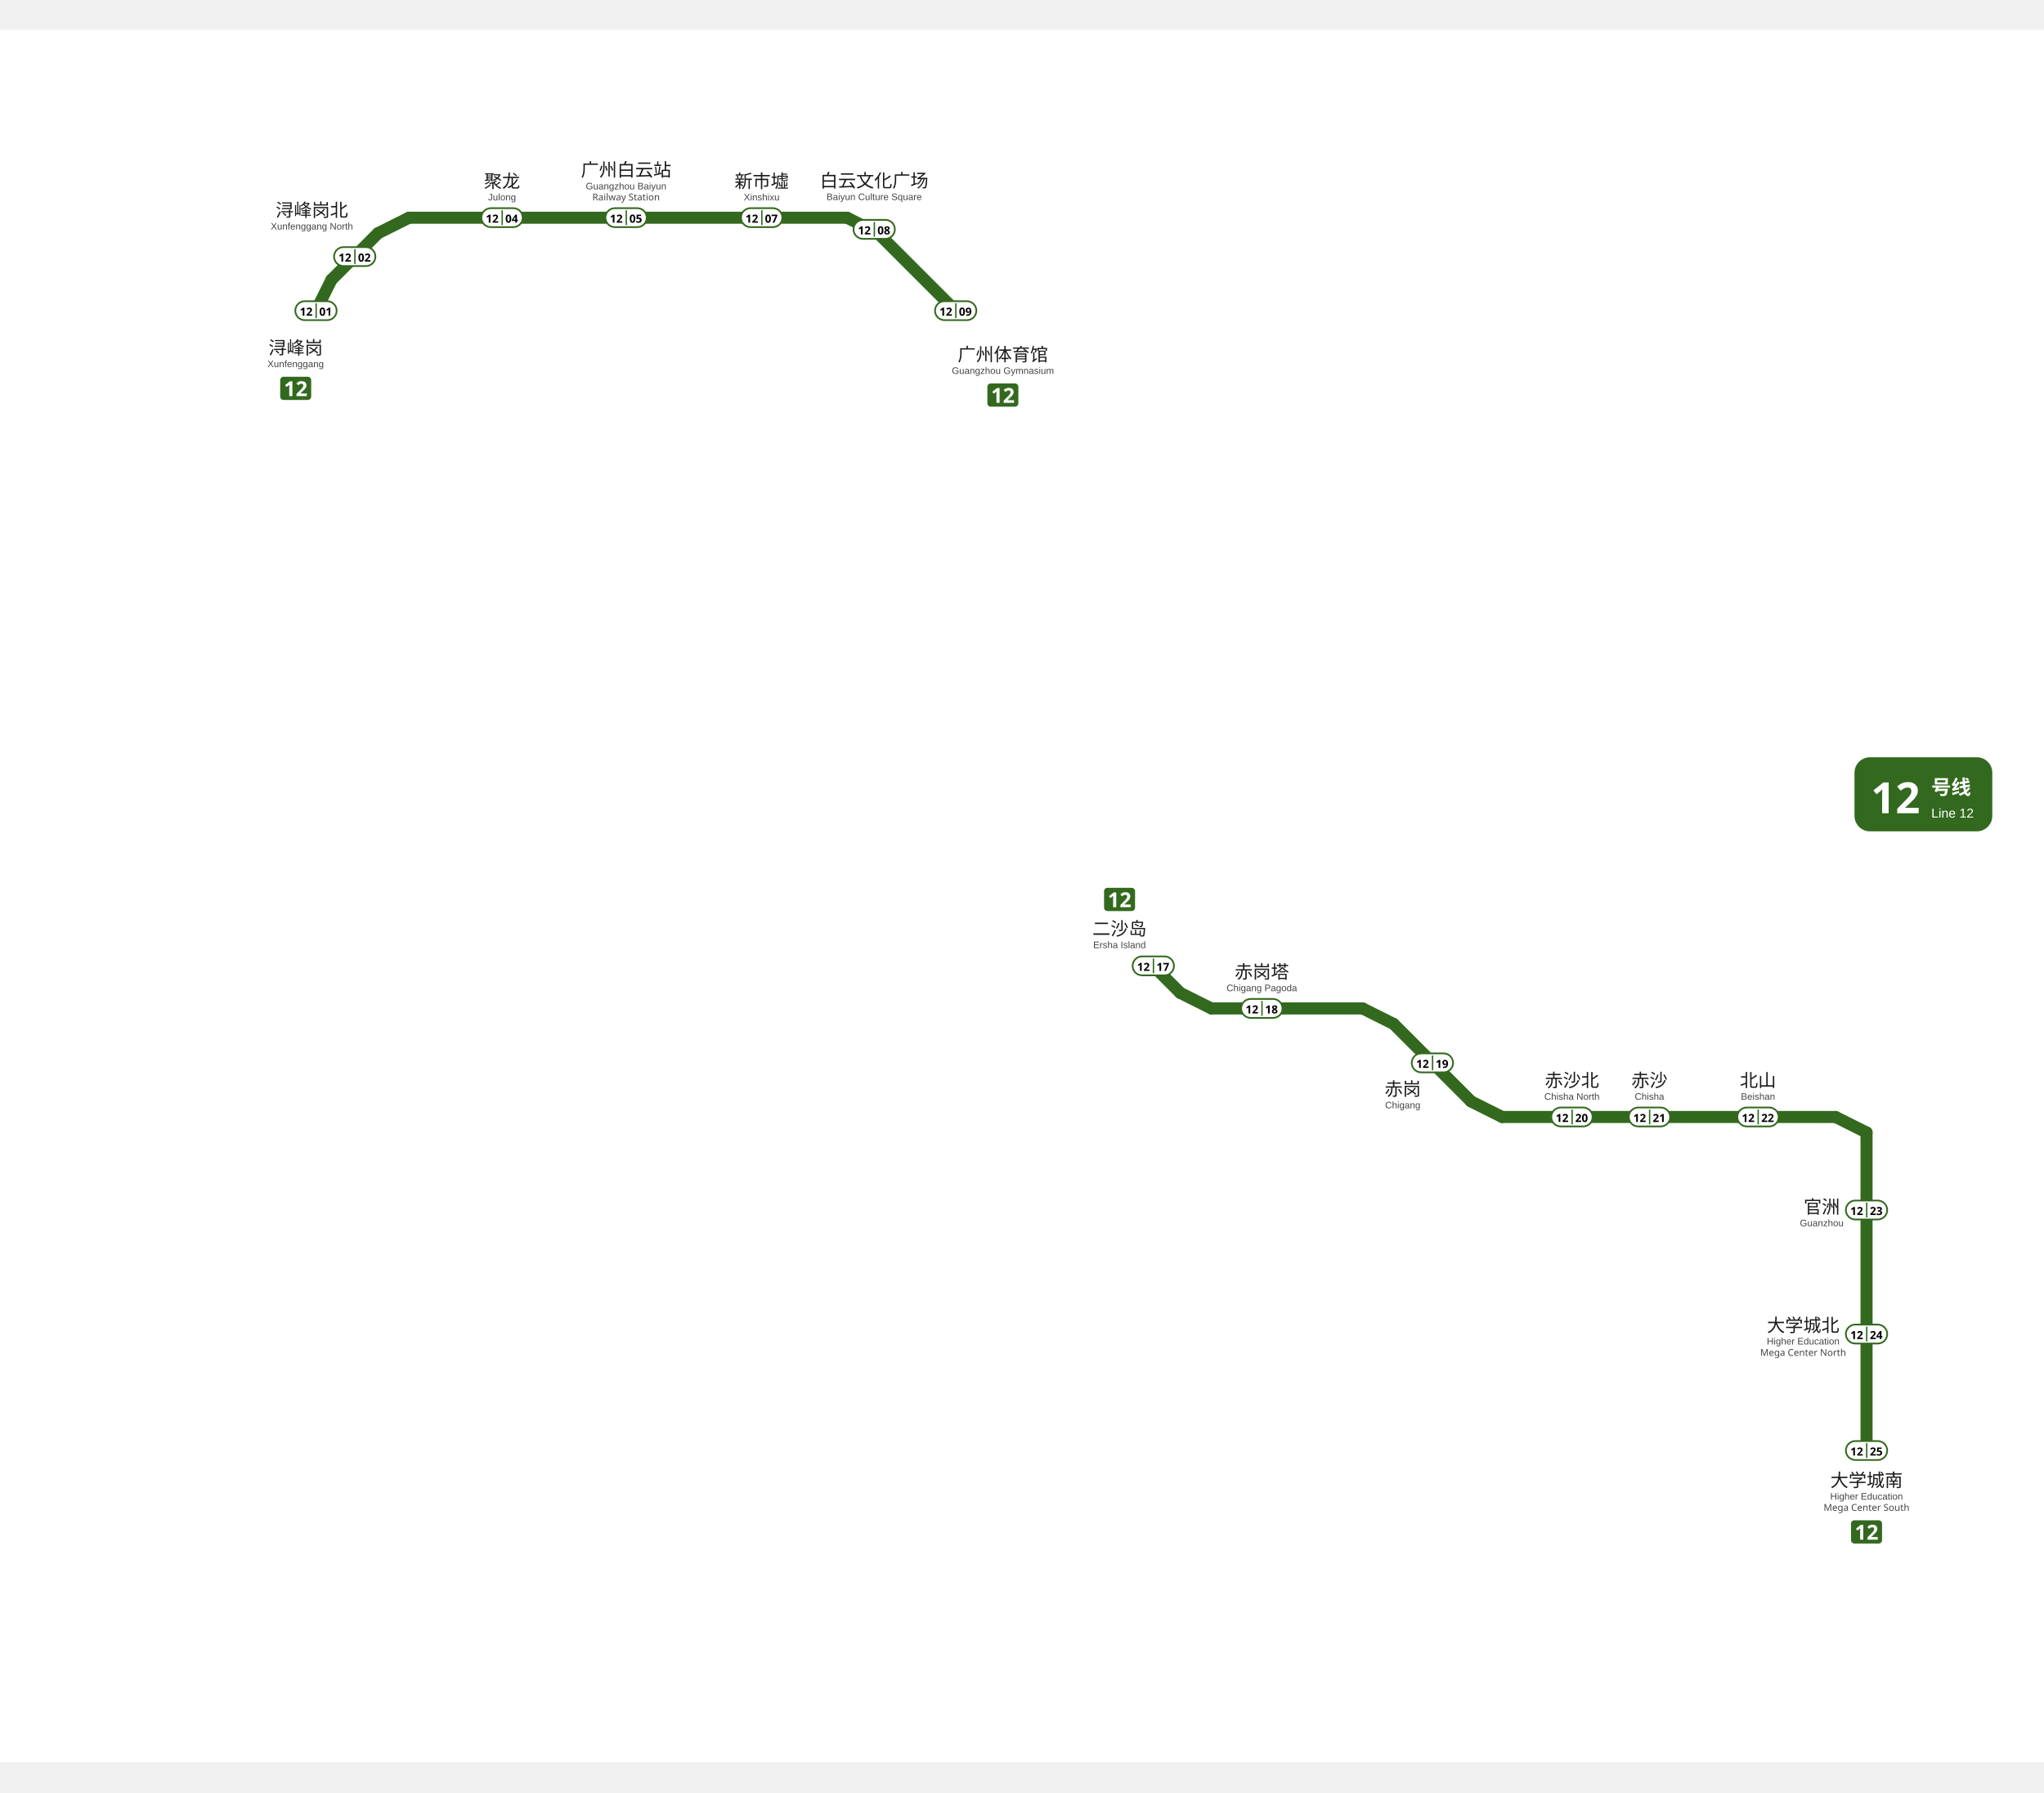
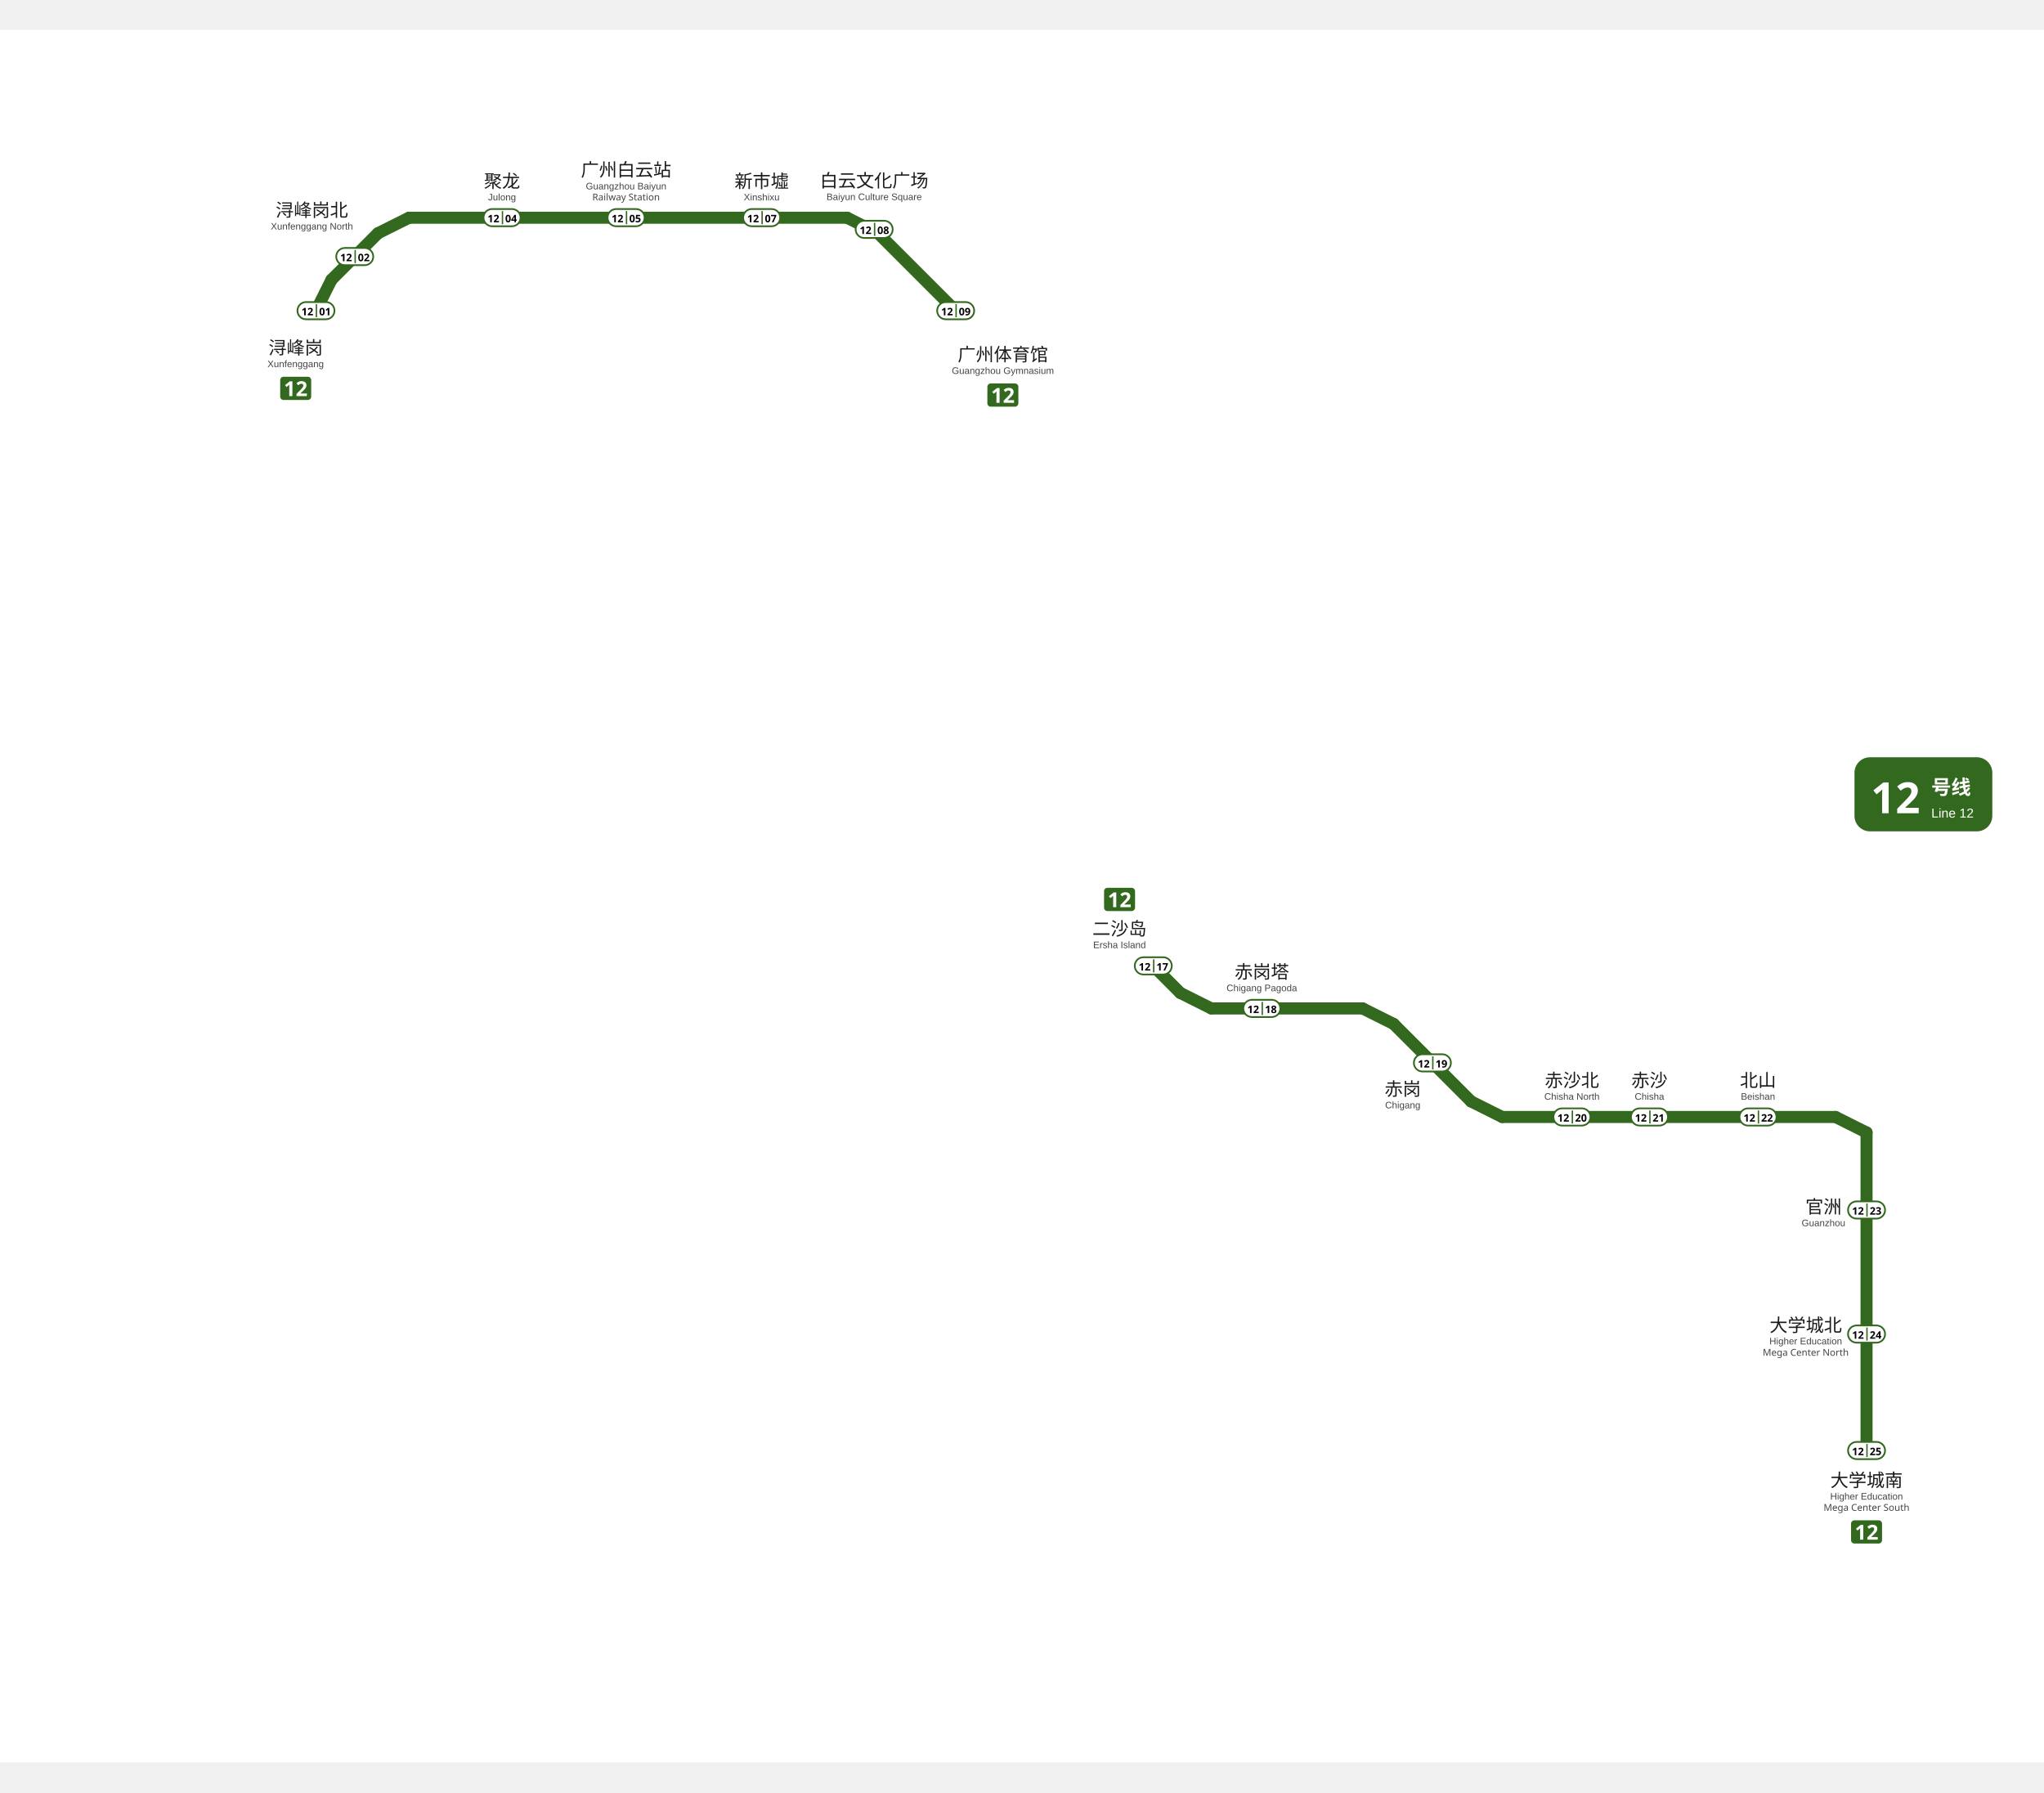
<svg xmlns="http://www.w3.org/2000/svg" data-multi="1" data-chains="浔峰岗,浔峰岗北,聚龙,广州白云站,新市墟,白云文化广场,广州体育馆|二沙岛,赤岗塔,赤岗,赤沙北,赤沙,北山,官洲,大学城北,大学城南" viewBox="883.1 577.2 1186.4 1005.6" data-pins="二沙岛,北山,大学城北,大学城南,官洲,广州体育馆,广州白云站,新市墟,浔峰岗,浔峰岗北,白云文化广场,聚龙,赤岗,赤岗塔,赤沙,赤沙北" width="690" height="605">
  <rect x="883.1" y="577.2" width="1186.4" height="1005.6" fill="#ffffff" />
  <g id="走廊">
    <line x1="1066.50" y1="740.25" x2="1075.50" y2="722.25" style="fill:none;stroke:#33691E;stroke-width:7;stroke-linecap:round" />
    <line x1="1075.50" y1="722.25" x2="1102.50" y2="695.25" style="fill:none;stroke:#33691E;stroke-width:7;stroke-linecap:round" />
    <line x1="1102.50" y1="695.25" x2="1120.50" y2="686.25" style="fill:none;stroke:#33691E;stroke-width:7;stroke-linecap:round" />
    <line x1="1120.50" y1="686.25" x2="1374.75" y2="686.25" style="fill:none;stroke:#33691E;stroke-width:7;stroke-linecap:round" />
    <line x1="1374.75" y1="686.25" x2="1392.75" y2="695.25" style="fill:none;stroke:#33691E;stroke-width:7;stroke-linecap:round" />
    <line x1="1392.75" y1="695.25" x2="1437.75" y2="740.25" style="fill:none;stroke:#33691E;stroke-width:7;stroke-linecap:round" />
    <line x1="1552.50" y1="1120.50" x2="1568.20" y2="1136.20" style="fill:none;stroke:#33691E;stroke-width:7;stroke-linecap:round" />
    <line x1="1568.20" y1="1136.20" x2="1586.20" y2="1145.20" style="fill:none;stroke:#33691E;stroke-width:7;stroke-linecap:round" />
    <line x1="1586.20" y1="1145.20" x2="1674.00" y2="1145.20" style="fill:none;stroke:#33691E;stroke-width:7;stroke-linecap:round" />
    <line x1="1674.00" y1="1145.20" x2="1692.00" y2="1154.20" style="fill:none;stroke:#33691E;stroke-width:7;stroke-linecap:round" />
    <line x1="1692.00" y1="1154.20" x2="1737.00" y2="1199.20" style="fill:none;stroke:#33691E;stroke-width:7;stroke-linecap:round" />
    <line x1="1737.00" y1="1199.20" x2="1755.00" y2="1208.20" style="fill:none;stroke:#33691E;stroke-width:7;stroke-linecap:round" />
    <line x1="1755.00" y1="1208.20" x2="1948.50" y2="1208.20" style="fill:none;stroke:#33691E;stroke-width:7;stroke-linecap:round" />
    <line x1="1948.50" y1="1208.20" x2="1966.50" y2="1217.20" style="fill:none;stroke:#33691E;stroke-width:7;stroke-linecap:round" />
    <line x1="1966.50" y1="1217.20" x2="1966.50" y2="1401.80" style="fill:none;stroke:#33691E;stroke-width:7;stroke-linecap:round" />
  </g>
  <g id="线路徽标">
    <g data-badge="chip" transform="translate(1045.73 778.544)" data-box="1045.7,778.5,1063.7,792.0">
      <path d="M16.04 13.49h-14.09c-1.07 0 -1.95 -0.88 -1.95 -1.95v-9.59c0 -1.07 0.88 -1.95 1.95 -1.95h14.09c1.07 0 1.95 0.88 1.95 1.95v9.59C17.99 12.61 17.11 13.49 16.04 13.49z" fill="#33691E" />
      <path d="M7.08 11.24h-1.81v-4.96c0 -0.2 0 -0.47 0.01 -0.81c0.01 -0.34 0.02 -0.64 0.04 -0.89c-0.04 0.05 -0.13 0.13 -0.26 0.26c-0.13 0.12 -0.25 0.23 -0.37 0.33l-0.98 0.79l-0.88 -1.09l2.76 -2.2h1.49V11.24z" fill="#FFFFFF" />
      <path d="M15.46 11.24h-5.99v-1.26l2.15 -2.17c0.43 -0.45 0.78 -0.82 1.04 -1.12c0.26 -0.3 0.46 -0.57 0.58 -0.82s0.18 -0.51 0.18 -0.79c0 -0.34 -0.09 -0.6 -0.28 -0.77s-0.44 -0.25 -0.76 -0.25c-0.33 0 -0.65 0.08 -0.96 0.23c-0.31 0.15 -0.64 0.37 -0.98 0.65l-0.98 -1.16c0.24 -0.21 0.5 -0.41 0.78 -0.59c0.28 -0.19 0.6 -0.34 0.97 -0.46c0.36 -0.12 0.8 -0.17 1.31 -0.17c0.56 0 1.04 0.1 1.45 0.31s0.72 0.48 0.94 0.83c0.22 0.35 0.33 0.74 0.33 1.18c0 0.47 -0.09 0.9 -0.28 1.3c-0.19 0.39 -0.46 0.78 -0.82 1.16s-0.79 0.81 -1.29 1.27l-1.1 1.03v0.08h3.73V11.24z" fill="#FFFFFF" />
    </g>
    <g data-badge="chip" transform="translate(1456.2 782.446)" data-box="1456.2,782.4,1474.2,795.9">
      <path d="M16.04 13.49h-14.09c-1.07 0 -1.95 -0.88 -1.95 -1.95v-9.59c0 -1.07 0.88 -1.95 1.95 -1.95h14.09c1.07 0 1.95 0.88 1.95 1.95v9.59C17.99 12.61 17.11 13.49 16.04 13.49z" fill="#33691E" />
      <path d="M7.08 11.24h-1.81v-4.96c0 -0.2 0 -0.47 0.01 -0.81c0.01 -0.34 0.02 -0.64 0.04 -0.89c-0.04 0.05 -0.13 0.13 -0.26 0.26c-0.13 0.12 -0.25 0.23 -0.37 0.33l-0.98 0.79l-0.88 -1.09l2.76 -2.2h1.49V11.24z" fill="#FFFFFF" />
      <path d="M15.46 11.24h-5.99v-1.26l2.15 -2.17c0.43 -0.45 0.78 -0.82 1.04 -1.12c0.26 -0.3 0.46 -0.57 0.58 -0.82s0.18 -0.51 0.18 -0.79c0 -0.34 -0.09 -0.6 -0.28 -0.77s-0.44 -0.25 -0.76 -0.25c-0.33 0 -0.65 0.08 -0.96 0.23c-0.31 0.15 -0.64 0.37 -0.98 0.65l-0.98 -1.16c0.24 -0.21 0.5 -0.41 0.78 -0.59c0.28 -0.19 0.6 -0.34 0.97 -0.46c0.36 -0.12 0.8 -0.17 1.31 -0.17c0.56 0 1.04 0.1 1.45 0.31s0.72 0.48 0.94 0.83c0.22 0.35 0.33 0.74 0.33 1.18c0 0.47 -0.09 0.9 -0.28 1.3c-0.19 0.39 -0.46 0.78 -0.82 1.16s-0.79 0.81 -1.29 1.27l-1.1 1.03v0.08h3.73V11.24z" fill="#FFFFFF" />
    </g>
    <g data-badge="header" transform="translate(1959.5 999.417)" data-ink="#FFFFFF" data-box="1959.5,999.4,2039.5,1042.4" data-chip="1959.5,999.4,2039.5,1042.4">
      <rect x="0" y="0" width="80.0" height="43.0" rx="9.0" fill="#33691E" />
      <text x="9.5" y="32.5" font-family="'Microsoft YaHei', sans-serif" font-size="25" font-weight="bold" fill="#FFFFFF">12</text>
      <text x="44.6" y="21.5" font-family="'Microsoft YaHei', sans-serif" font-size="11.5" font-weight="600" fill="#FFFFFF">号线</text>
      <text x="44.6" y="35.0" font-family="Arial, sans-serif" font-size="7.5" fill="#FFFFFF">Line 12</text>
    </g>
    <g data-badge="chip" transform="translate(1523.93 1075.19)" data-box="1523.9,1075.2,1541.9,1088.7">
      <path d="M16.04 13.49h-14.09c-1.07 0 -1.95 -0.88 -1.95 -1.95v-9.59c0 -1.07 0.88 -1.95 1.95 -1.95h14.09c1.07 0 1.95 0.88 1.95 1.95v9.59C17.99 12.61 17.11 13.49 16.04 13.49z" fill="#33691E" />
      <path d="M7.08 11.24h-1.81v-4.96c0 -0.2 0 -0.47 0.01 -0.81c0.01 -0.34 0.02 -0.64 0.04 -0.89c-0.04 0.05 -0.13 0.13 -0.26 0.26c-0.13 0.12 -0.25 0.23 -0.37 0.33l-0.98 0.79l-0.88 -1.09l2.76 -2.2h1.49V11.24z" fill="#FFFFFF" />
      <path d="M15.46 11.24h-5.99v-1.26l2.15 -2.17c0.43 -0.45 0.78 -0.82 1.04 -1.12c0.26 -0.3 0.46 -0.57 0.58 -0.82s0.18 -0.51 0.18 -0.79c0 -0.34 -0.09 -0.6 -0.28 -0.77s-0.44 -0.25 -0.76 -0.25c-0.33 0 -0.65 0.08 -0.96 0.23c-0.31 0.15 -0.64 0.37 -0.98 0.65l-0.98 -1.16c0.24 -0.21 0.5 -0.41 0.78 -0.59c0.28 -0.19 0.6 -0.34 0.97 -0.46c0.36 -0.12 0.8 -0.17 1.31 -0.17c0.56 0 1.04 0.1 1.45 0.31s0.72 0.48 0.94 0.83c0.22 0.35 0.33 0.74 0.33 1.18c0 0.47 -0.09 0.9 -0.28 1.3c-0.19 0.39 -0.46 0.78 -0.82 1.16s-0.79 0.81 -1.29 1.27l-1.1 1.03v0.08h3.73V11.24z" fill="#FFFFFF" />
    </g>
    <g data-badge="chip" transform="translate(1957.51 1442.3)" data-box="1957.5,1442.3,1975.5,1455.8">
      <path d="M16.04 13.49h-14.09c-1.07 0 -1.95 -0.88 -1.95 -1.95v-9.59c0 -1.07 0.88 -1.95 1.95 -1.95h14.09c1.07 0 1.95 0.88 1.95 1.95v9.59C17.99 12.61 17.11 13.49 16.04 13.49z" fill="#33691E" />
      <path d="M7.08 11.24h-1.81v-4.96c0 -0.2 0 -0.47 0.01 -0.81c0.01 -0.34 0.02 -0.64 0.04 -0.89c-0.04 0.05 -0.13 0.13 -0.26 0.26c-0.13 0.12 -0.25 0.23 -0.37 0.33l-0.98 0.79l-0.88 -1.09l2.76 -2.2h1.49V11.24z" fill="#FFFFFF" />
      <path d="M15.46 11.24h-5.99v-1.26l2.15 -2.17c0.43 -0.45 0.78 -0.82 1.04 -1.12c0.26 -0.3 0.46 -0.57 0.58 -0.82s0.18 -0.51 0.18 -0.79c0 -0.34 -0.09 -0.6 -0.28 -0.77s-0.44 -0.25 -0.76 -0.25c-0.33 0 -0.65 0.08 -0.96 0.23c-0.31 0.15 -0.64 0.37 -0.98 0.65l-0.98 -1.16c0.24 -0.21 0.5 -0.41 0.78 -0.59c0.28 -0.19 0.6 -0.34 0.97 -0.46c0.36 -0.12 0.8 -0.17 1.31 -0.17c0.56 0 1.04 0.1 1.45 0.31s0.72 0.48 0.94 0.83c0.22 0.35 0.33 0.74 0.33 1.18c0 0.47 -0.09 0.9 -0.28 1.3c-0.19 0.39 -0.46 0.78 -0.82 1.16s-0.79 0.81 -1.29 1.27l-1.1 1.03v0.08h3.73V11.24z" fill="#FFFFFF" />
    </g>
  </g>
  <g id="站名标注" font-family="'Microsoft YaHei', 'PingFang SC', sans-serif">
    <text x="1054.70" y="765.50" text-anchor="middle" font-size="10.5" font-weight="500" fill="#1a1a1a">浔峰岗</text>
    <text x="1054.70" y="773.00" text-anchor="middle" font-size="5.5" font-family="Arial, sans-serif" fill="#444444">Xunfenggang</text>
    <text x="1174.50" y="668.80" text-anchor="middle" font-size="10.5" font-weight="500" fill="#1a1a1a">聚龙</text>
    <text x="1174.50" y="676.20" text-anchor="middle" font-size="5.5" font-family="Arial, sans-serif" fill="#444444">Julong</text>
    <text x="1246.50" y="662.20" text-anchor="middle" font-size="10.5" font-weight="500" fill="#1a1a1a">广州白云站</text>
    <text x="1246.50" y="669.80" text-anchor="middle" font-size="5.5" font-family="Arial, sans-serif" fill="#444444">Guangzhou Baiyun</text>
    <text x="1246.50" y="676.20" text-anchor="middle" font-size="5.5" fill="#444444">Railway Station</text>
    <text x="1325.20" y="668.80" text-anchor="middle" font-size="10.5" font-weight="500" fill="#1a1a1a">新市墟</text>
    <text x="1325.20" y="676.20" text-anchor="middle" font-size="5.5" font-family="Arial, sans-serif" fill="#444444">Xinshixu</text>
    <text x="1465.20" y="769.40" text-anchor="middle" font-size="10.5" font-weight="500" fill="#1a1a1a">广州体育馆</text>
    <text x="1465.20" y="776.90" text-anchor="middle" font-size="5.5" font-family="Arial, sans-serif" fill="#444444">Guangzhou Gymnasium</text>
    <text x="1064.10" y="685.60" text-anchor="middle" font-size="10.5" font-weight="500" fill="#1a1a1a">浔峰岗北</text>
    <text x="1064.10" y="693.10" text-anchor="middle" font-size="5.5" font-family="Arial, sans-serif" fill="#444444">Xunfenggang North</text>
    <text x="1390.50" y="668.50" text-anchor="middle" font-size="10.5" font-weight="500" fill="#1a1a1a">白云文化广场</text>
    <text x="1390.50" y="676.00" text-anchor="middle" font-size="5.5" font-family="Arial, sans-serif" fill="#444444">Baiyun Culture Square</text>
    <text x="1615.50" y="1127.70" text-anchor="middle" font-size="10.5" font-weight="500" fill="#1a1a1a">赤岗塔</text>
    <text x="1615.50" y="1135.20" text-anchor="middle" font-size="5.5" font-family="Arial, sans-serif" fill="#444444">Chigang Pagoda</text>
    <text x="1697.30" y="1195.70" text-anchor="middle" font-size="10.5" font-weight="500" fill="#1a1a1a">赤岗</text>
    <text x="1697.30" y="1203.20" text-anchor="middle" font-size="5.5" font-family="Arial, sans-serif" fill="#444444">Chigang</text>
    <text x="1795.50" y="1190.70" text-anchor="middle" font-size="10.5" font-weight="500" fill="#1a1a1a">赤沙北</text>
    <text x="1795.50" y="1198.20" text-anchor="middle" font-size="5.5" font-family="Arial, sans-serif" fill="#444444">Chisha North</text>
    <text x="1840.50" y="1190.70" text-anchor="middle" font-size="10.5" font-weight="500" fill="#1a1a1a">赤沙</text>
    <text x="1840.50" y="1198.20" text-anchor="middle" font-size="5.5" font-family="Arial, sans-serif" fill="#444444">Chisha</text>
    <text x="1903.50" y="1190.70" text-anchor="middle" font-size="10.5" font-weight="500" fill="#1a1a1a">北山</text>
    <text x="1903.50" y="1198.20" text-anchor="middle" font-size="5.5" font-family="Arial, sans-serif" fill="#444444">Beishan</text>
-     <text x="1940.50" y="1264.13" text-anchor="middle" font-size="10.5" font-weight="500" fill="#1a1a1a">官洲</text>
-     <text x="1940.50" y="1271.63" text-anchor="middle" font-size="5.5" font-family="Arial, sans-serif" fill="#444444">Guanzhou</text>
-     <text x="1929.70" y="1332.86" text-anchor="middle" font-size="10.5" font-weight="500" fill="#1a1a1a">大学城北</text>
-     <text x="1929.70" y="1340.26" text-anchor="middle" font-size="5.5" font-family="Arial, sans-serif" fill="#444444">Higher Education</text>
-     <text x="1929.70" y="1346.86" text-anchor="middle" font-size="5.5" fill="#444444">Mega Center North</text>
+     <text x="1941.50" y="1264.08" text-anchor="middle" font-size="10.5" font-weight="500" fill="#1a1a1a">官洲</text>
+     <text x="1941.50" y="1271.58" text-anchor="middle" font-size="5.5" font-family="Arial, sans-serif" fill="#444444">Guanzhou</text>
+     <text x="1931.20" y="1332.80" text-anchor="middle" font-size="10.5" font-weight="500" fill="#1a1a1a">大学城北</text>
+     <text x="1931.20" y="1340.20" text-anchor="middle" font-size="5.5" font-family="Arial, sans-serif" fill="#444444">Higher Education</text>
+     <text x="1931.20" y="1346.80" text-anchor="middle" font-size="5.5" fill="#444444">Mega Center North</text>
    <text x="1966.50" y="1422.80" text-anchor="middle" font-size="10.5" font-weight="500" fill="#1a1a1a">大学城南</text>
    <text x="1966.50" y="1430.30" text-anchor="middle" font-size="5.5" font-family="Arial, sans-serif" fill="#444444">Higher Education</text>
    <text x="1966.50" y="1436.80" text-anchor="middle" font-size="5.5" fill="#444444">Mega Center South</text>
    <text x="1532.90" y="1102.70" text-anchor="middle" font-size="10.5" font-weight="500" fill="#1a1a1a">二沙岛</text>
    <text x="1532.90" y="1110.20" text-anchor="middle" font-size="5.5" font-family="Arial, sans-serif" fill="#444444">Ersha Island</text>
  </g>
  <g id="编号牌" font-family="'Microsoft YaHei', 'PingFang SC', sans-serif">
-     <rect x="1054.50" y="734.70" width="24.00" height="11.00" rx="5.50" fill="#FFFFFF" stroke="#33691E" stroke-width="1.0" />
-     <line x1="1066.60" y1="735.90" x2="1066.60" y2="744.50" stroke="#33691E" stroke-width="0.8" />
-     <text x="1060.80" y="740.59" text-anchor="middle" dominant-baseline="central" font-size="6.5" font-weight="700" fill="#000000">12</text>
-     <text x="1072.10" y="740.59" text-anchor="middle" dominant-baseline="central" font-size="6.5" font-weight="700" fill="#000000">01</text>
-     <rect x="1077.00" y="703.30" width="24.00" height="11.00" rx="5.50" fill="#FFFFFF" stroke="#33691E" stroke-width="1.0" />
-     <line x1="1089.10" y1="704.50" x2="1089.10" y2="713.10" stroke="#33691E" stroke-width="0.8" />
-     <text x="1083.30" y="709.19" text-anchor="middle" dominant-baseline="central" font-size="6.5" font-weight="700" fill="#000000">12</text>
-     <text x="1094.60" y="709.19" text-anchor="middle" dominant-baseline="central" font-size="6.5" font-weight="700" fill="#000000">02</text>
-     <rect x="1162.50" y="680.70" width="24.00" height="11.00" rx="5.50" fill="#FFFFFF" stroke="#33691E" stroke-width="1.0" />
-     <line x1="1174.60" y1="681.90" x2="1174.60" y2="690.50" stroke="#33691E" stroke-width="0.8" />
-     <text x="1168.80" y="686.59" text-anchor="middle" dominant-baseline="central" font-size="6.5" font-weight="700" fill="#000000">12</text>
-     <text x="1180.10" y="686.59" text-anchor="middle" dominant-baseline="central" font-size="6.5" font-weight="700" fill="#000000">04</text>
-     <rect x="1234.50" y="680.70" width="24.00" height="11.00" rx="5.50" fill="#FFFFFF" stroke="#33691E" stroke-width="1.0" />
-     <line x1="1246.60" y1="681.90" x2="1246.60" y2="690.50" stroke="#33691E" stroke-width="0.8" />
-     <text x="1240.80" y="686.59" text-anchor="middle" dominant-baseline="central" font-size="6.5" font-weight="700" fill="#000000">12</text>
-     <text x="1252.10" y="686.59" text-anchor="middle" dominant-baseline="central" font-size="6.5" font-weight="700" fill="#000000">05</text>
-     <rect x="1313.20" y="680.70" width="24.00" height="11.00" rx="5.50" fill="#FFFFFF" stroke="#33691E" stroke-width="1.0" />
-     <line x1="1325.30" y1="681.90" x2="1325.30" y2="690.50" stroke="#33691E" stroke-width="0.8" />
-     <text x="1319.50" y="686.59" text-anchor="middle" dominant-baseline="central" font-size="6.5" font-weight="700" fill="#000000">12</text>
-     <text x="1330.80" y="686.59" text-anchor="middle" dominant-baseline="central" font-size="6.5" font-weight="700" fill="#000000">07</text>
-     <rect x="1378.50" y="687.50" width="24.00" height="11.00" rx="5.50" fill="#FFFFFF" stroke="#33691E" stroke-width="1.0" />
-     <line x1="1390.60" y1="688.70" x2="1390.60" y2="697.30" stroke="#33691E" stroke-width="0.8" />
-     <text x="1384.80" y="693.39" text-anchor="middle" dominant-baseline="central" font-size="6.5" font-weight="700" fill="#000000">12</text>
-     <text x="1396.10" y="693.39" text-anchor="middle" dominant-baseline="central" font-size="6.5" font-weight="700" fill="#000000">08</text>
-     <rect x="1425.80" y="734.70" width="24.00" height="11.00" rx="5.50" fill="#FFFFFF" stroke="#33691E" stroke-width="1.0" />
-     <line x1="1437.90" y1="735.90" x2="1437.90" y2="744.50" stroke="#33691E" stroke-width="0.8" />
-     <text x="1432.10" y="740.59" text-anchor="middle" dominant-baseline="central" font-size="6.5" font-weight="700" fill="#000000">12</text>
-     <text x="1443.40" y="740.59" text-anchor="middle" dominant-baseline="central" font-size="6.5" font-weight="700" fill="#000000">09</text>
-     <rect x="1540.50" y="1115.00" width="24.00" height="11.00" rx="5.50" fill="#FFFFFF" stroke="#33691E" stroke-width="1.0" />
-     <line x1="1552.60" y1="1116.20" x2="1552.60" y2="1124.80" stroke="#33691E" stroke-width="0.8" />
-     <text x="1546.80" y="1120.89" text-anchor="middle" dominant-baseline="central" font-size="6.5" font-weight="700" fill="#000000">12</text>
-     <text x="1558.10" y="1120.89" text-anchor="middle" dominant-baseline="central" font-size="6.5" font-weight="700" fill="#000000">17</text>
-     <rect x="1603.50" y="1139.70" width="24.00" height="11.00" rx="5.50" fill="#FFFFFF" stroke="#33691E" stroke-width="1.0" />
-     <line x1="1615.60" y1="1140.90" x2="1615.60" y2="1149.50" stroke="#33691E" stroke-width="0.8" />
-     <text x="1609.80" y="1145.59" text-anchor="middle" dominant-baseline="central" font-size="6.5" font-weight="700" fill="#000000">12</text>
-     <text x="1621.10" y="1145.59" text-anchor="middle" dominant-baseline="central" font-size="6.5" font-weight="700" fill="#000000">18</text>
-     <rect x="1702.50" y="1171.30" width="24.00" height="11.00" rx="5.50" fill="#FFFFFF" stroke="#33691E" stroke-width="1.0" />
-     <line x1="1714.60" y1="1172.50" x2="1714.60" y2="1181.10" stroke="#33691E" stroke-width="0.8" />
-     <text x="1708.80" y="1177.19" text-anchor="middle" dominant-baseline="central" font-size="6.5" font-weight="700" fill="#000000">12</text>
-     <text x="1720.10" y="1177.19" text-anchor="middle" dominant-baseline="central" font-size="6.5" font-weight="700" fill="#000000">19</text>
-     <rect x="1783.50" y="1202.70" width="24.00" height="11.00" rx="5.50" fill="#FFFFFF" stroke="#33691E" stroke-width="1.0" />
-     <line x1="1795.60" y1="1203.90" x2="1795.60" y2="1212.50" stroke="#33691E" stroke-width="0.8" />
-     <text x="1789.80" y="1208.59" text-anchor="middle" dominant-baseline="central" font-size="6.5" font-weight="700" fill="#000000">12</text>
-     <text x="1801.10" y="1208.59" text-anchor="middle" dominant-baseline="central" font-size="6.5" font-weight="700" fill="#000000">20</text>
-     <rect x="1828.50" y="1202.70" width="24.00" height="11.00" rx="5.50" fill="#FFFFFF" stroke="#33691E" stroke-width="1.0" />
-     <line x1="1840.60" y1="1203.90" x2="1840.60" y2="1212.50" stroke="#33691E" stroke-width="0.8" />
-     <text x="1834.80" y="1208.59" text-anchor="middle" dominant-baseline="central" font-size="6.5" font-weight="700" fill="#000000">12</text>
-     <text x="1846.10" y="1208.59" text-anchor="middle" dominant-baseline="central" font-size="6.5" font-weight="700" fill="#000000">21</text>
-     <rect x="1891.50" y="1202.70" width="24.00" height="11.00" rx="5.50" fill="#FFFFFF" stroke="#33691E" stroke-width="1.0" />
-     <line x1="1903.60" y1="1203.90" x2="1903.60" y2="1212.50" stroke="#33691E" stroke-width="0.8" />
-     <text x="1897.80" y="1208.59" text-anchor="middle" dominant-baseline="central" font-size="6.5" font-weight="700" fill="#000000">12</text>
-     <text x="1909.10" y="1208.59" text-anchor="middle" dominant-baseline="central" font-size="6.5" font-weight="700" fill="#000000">22</text>
-     <rect x="1954.50" y="1256.70" width="24.00" height="11.00" rx="5.50" fill="#FFFFFF" stroke="#33691E" stroke-width="1.0" />
-     <line x1="1966.60" y1="1257.90" x2="1966.60" y2="1266.50" stroke="#33691E" stroke-width="0.8" />
-     <text x="1960.80" y="1262.59" text-anchor="middle" dominant-baseline="central" font-size="6.5" font-weight="700" fill="#000000">12</text>
-     <text x="1972.10" y="1262.59" text-anchor="middle" dominant-baseline="central" font-size="6.5" font-weight="700" fill="#000000">23</text>
-     <rect x="1954.50" y="1328.70" width="24.00" height="11.00" rx="5.50" fill="#FFFFFF" stroke="#33691E" stroke-width="1.0" />
-     <line x1="1966.60" y1="1329.90" x2="1966.60" y2="1338.50" stroke="#33691E" stroke-width="0.8" />
-     <text x="1960.80" y="1334.59" text-anchor="middle" dominant-baseline="central" font-size="6.5" font-weight="700" fill="#000000">12</text>
-     <text x="1972.10" y="1334.59" text-anchor="middle" dominant-baseline="central" font-size="6.5" font-weight="700" fill="#000000">24</text>
-     <rect x="1954.50" y="1396.30" width="24.00" height="11.00" rx="5.50" fill="#FFFFFF" stroke="#33691E" stroke-width="1.0" />
-     <line x1="1966.60" y1="1397.50" x2="1966.60" y2="1406.10" stroke="#33691E" stroke-width="0.8" />
-     <text x="1960.80" y="1402.19" text-anchor="middle" dominant-baseline="central" font-size="6.5" font-weight="700" fill="#000000">12</text>
-     <text x="1972.10" y="1402.19" text-anchor="middle" dominant-baseline="central" font-size="6.5" font-weight="700" fill="#000000">25</text>
+     <rect x="1055.75" y="735.20" width="21.50" height="10.00" rx="5.00" fill="#FFFFFF" stroke="#33691E" stroke-width="1.0" />
+     <line x1="1066.75" y1="736.40" x2="1066.75" y2="744.00" stroke="#33691E" stroke-width="0.8" />
+     <text x="1061.50" y="740.56" text-anchor="middle" dominant-baseline="central" font-size="6.0" font-weight="700" fill="#000000">12</text>
+     <text x="1071.75" y="740.56" text-anchor="middle" dominant-baseline="central" font-size="6.0" font-weight="700" fill="#000000">01</text>
+     <rect x="1078.25" y="703.80" width="21.50" height="10.00" rx="5.00" fill="#FFFFFF" stroke="#33691E" stroke-width="1.0" />
+     <line x1="1089.25" y1="705.00" x2="1089.25" y2="712.60" stroke="#33691E" stroke-width="0.8" />
+     <text x="1084.00" y="709.16" text-anchor="middle" dominant-baseline="central" font-size="6.0" font-weight="700" fill="#000000">12</text>
+     <text x="1094.25" y="709.16" text-anchor="middle" dominant-baseline="central" font-size="6.0" font-weight="700" fill="#000000">02</text>
+     <rect x="1163.75" y="681.20" width="21.50" height="10.00" rx="5.00" fill="#FFFFFF" stroke="#33691E" stroke-width="1.0" />
+     <line x1="1174.75" y1="682.40" x2="1174.75" y2="690.00" stroke="#33691E" stroke-width="0.8" />
+     <text x="1169.50" y="686.56" text-anchor="middle" dominant-baseline="central" font-size="6.0" font-weight="700" fill="#000000">12</text>
+     <text x="1179.75" y="686.56" text-anchor="middle" dominant-baseline="central" font-size="6.0" font-weight="700" fill="#000000">04</text>
+     <rect x="1235.75" y="681.20" width="21.50" height="10.00" rx="5.00" fill="#FFFFFF" stroke="#33691E" stroke-width="1.0" />
+     <line x1="1246.75" y1="682.40" x2="1246.75" y2="690.00" stroke="#33691E" stroke-width="0.8" />
+     <text x="1241.50" y="686.56" text-anchor="middle" dominant-baseline="central" font-size="6.0" font-weight="700" fill="#000000">12</text>
+     <text x="1251.75" y="686.56" text-anchor="middle" dominant-baseline="central" font-size="6.0" font-weight="700" fill="#000000">05</text>
+     <rect x="1314.45" y="681.20" width="21.50" height="10.00" rx="5.00" fill="#FFFFFF" stroke="#33691E" stroke-width="1.0" />
+     <line x1="1325.45" y1="682.40" x2="1325.45" y2="690.00" stroke="#33691E" stroke-width="0.8" />
+     <text x="1320.20" y="686.56" text-anchor="middle" dominant-baseline="central" font-size="6.0" font-weight="700" fill="#000000">12</text>
+     <text x="1330.45" y="686.56" text-anchor="middle" dominant-baseline="central" font-size="6.0" font-weight="700" fill="#000000">07</text>
+     <rect x="1379.75" y="688.00" width="21.50" height="10.00" rx="5.00" fill="#FFFFFF" stroke="#33691E" stroke-width="1.0" />
+     <line x1="1390.75" y1="689.20" x2="1390.75" y2="696.80" stroke="#33691E" stroke-width="0.8" />
+     <text x="1385.50" y="693.36" text-anchor="middle" dominant-baseline="central" font-size="6.0" font-weight="700" fill="#000000">12</text>
+     <text x="1395.75" y="693.36" text-anchor="middle" dominant-baseline="central" font-size="6.0" font-weight="700" fill="#000000">08</text>
+     <rect x="1427.05" y="735.20" width="21.50" height="10.00" rx="5.00" fill="#FFFFFF" stroke="#33691E" stroke-width="1.0" />
+     <line x1="1438.05" y1="736.40" x2="1438.05" y2="744.00" stroke="#33691E" stroke-width="0.8" />
+     <text x="1432.80" y="740.56" text-anchor="middle" dominant-baseline="central" font-size="6.0" font-weight="700" fill="#000000">12</text>
+     <text x="1443.05" y="740.56" text-anchor="middle" dominant-baseline="central" font-size="6.0" font-weight="700" fill="#000000">09</text>
+     <rect x="1541.75" y="1115.50" width="21.50" height="10.00" rx="5.00" fill="#FFFFFF" stroke="#33691E" stroke-width="1.0" />
+     <line x1="1552.75" y1="1116.70" x2="1552.75" y2="1124.30" stroke="#33691E" stroke-width="0.8" />
+     <text x="1547.50" y="1120.86" text-anchor="middle" dominant-baseline="central" font-size="6.0" font-weight="700" fill="#000000">12</text>
+     <text x="1557.75" y="1120.86" text-anchor="middle" dominant-baseline="central" font-size="6.0" font-weight="700" fill="#000000">17</text>
+     <rect x="1604.75" y="1140.20" width="21.50" height="10.00" rx="5.00" fill="#FFFFFF" stroke="#33691E" stroke-width="1.0" />
+     <line x1="1615.75" y1="1141.40" x2="1615.75" y2="1149.00" stroke="#33691E" stroke-width="0.8" />
+     <text x="1610.50" y="1145.56" text-anchor="middle" dominant-baseline="central" font-size="6.0" font-weight="700" fill="#000000">12</text>
+     <text x="1620.75" y="1145.56" text-anchor="middle" dominant-baseline="central" font-size="6.0" font-weight="700" fill="#000000">18</text>
+     <rect x="1703.75" y="1171.80" width="21.50" height="10.00" rx="5.00" fill="#FFFFFF" stroke="#33691E" stroke-width="1.0" />
+     <line x1="1714.75" y1="1173.00" x2="1714.75" y2="1180.60" stroke="#33691E" stroke-width="0.8" />
+     <text x="1709.50" y="1177.16" text-anchor="middle" dominant-baseline="central" font-size="6.0" font-weight="700" fill="#000000">12</text>
+     <text x="1719.75" y="1177.16" text-anchor="middle" dominant-baseline="central" font-size="6.0" font-weight="700" fill="#000000">19</text>
+     <rect x="1784.75" y="1203.20" width="21.50" height="10.00" rx="5.00" fill="#FFFFFF" stroke="#33691E" stroke-width="1.0" />
+     <line x1="1795.75" y1="1204.40" x2="1795.75" y2="1212.00" stroke="#33691E" stroke-width="0.8" />
+     <text x="1790.50" y="1208.56" text-anchor="middle" dominant-baseline="central" font-size="6.0" font-weight="700" fill="#000000">12</text>
+     <text x="1800.75" y="1208.56" text-anchor="middle" dominant-baseline="central" font-size="6.0" font-weight="700" fill="#000000">20</text>
+     <rect x="1829.75" y="1203.20" width="21.50" height="10.00" rx="5.00" fill="#FFFFFF" stroke="#33691E" stroke-width="1.0" />
+     <line x1="1840.75" y1="1204.40" x2="1840.75" y2="1212.00" stroke="#33691E" stroke-width="0.8" />
+     <text x="1835.50" y="1208.56" text-anchor="middle" dominant-baseline="central" font-size="6.0" font-weight="700" fill="#000000">12</text>
+     <text x="1845.75" y="1208.56" text-anchor="middle" dominant-baseline="central" font-size="6.0" font-weight="700" fill="#000000">21</text>
+     <rect x="1892.75" y="1203.20" width="21.50" height="10.00" rx="5.00" fill="#FFFFFF" stroke="#33691E" stroke-width="1.0" />
+     <line x1="1903.75" y1="1204.40" x2="1903.75" y2="1212.00" stroke="#33691E" stroke-width="0.8" />
+     <text x="1898.50" y="1208.56" text-anchor="middle" dominant-baseline="central" font-size="6.0" font-weight="700" fill="#000000">12</text>
+     <text x="1908.75" y="1208.56" text-anchor="middle" dominant-baseline="central" font-size="6.0" font-weight="700" fill="#000000">22</text>
+     <rect x="1955.75" y="1257.20" width="21.50" height="10.00" rx="5.00" fill="#FFFFFF" stroke="#33691E" stroke-width="1.0" />
+     <line x1="1966.75" y1="1258.40" x2="1966.75" y2="1266.00" stroke="#33691E" stroke-width="0.8" />
+     <text x="1961.50" y="1262.56" text-anchor="middle" dominant-baseline="central" font-size="6.0" font-weight="700" fill="#000000">12</text>
+     <text x="1971.75" y="1262.56" text-anchor="middle" dominant-baseline="central" font-size="6.0" font-weight="700" fill="#000000">23</text>
+     <rect x="1955.75" y="1329.20" width="21.50" height="10.00" rx="5.00" fill="#FFFFFF" stroke="#33691E" stroke-width="1.0" />
+     <line x1="1966.75" y1="1330.40" x2="1966.75" y2="1338.00" stroke="#33691E" stroke-width="0.8" />
+     <text x="1961.50" y="1334.56" text-anchor="middle" dominant-baseline="central" font-size="6.0" font-weight="700" fill="#000000">12</text>
+     <text x="1971.75" y="1334.56" text-anchor="middle" dominant-baseline="central" font-size="6.0" font-weight="700" fill="#000000">24</text>
+     <rect x="1955.75" y="1396.80" width="21.50" height="10.00" rx="5.00" fill="#FFFFFF" stroke="#33691E" stroke-width="1.0" />
+     <line x1="1966.75" y1="1398.00" x2="1966.75" y2="1405.60" stroke="#33691E" stroke-width="0.8" />
+     <text x="1961.50" y="1402.16" text-anchor="middle" dominant-baseline="central" font-size="6.0" font-weight="700" fill="#000000">12</text>
+     <text x="1971.75" y="1402.16" text-anchor="middle" dominant-baseline="central" font-size="6.0" font-weight="700" fill="#000000">25</text>
  </g>
</svg>
